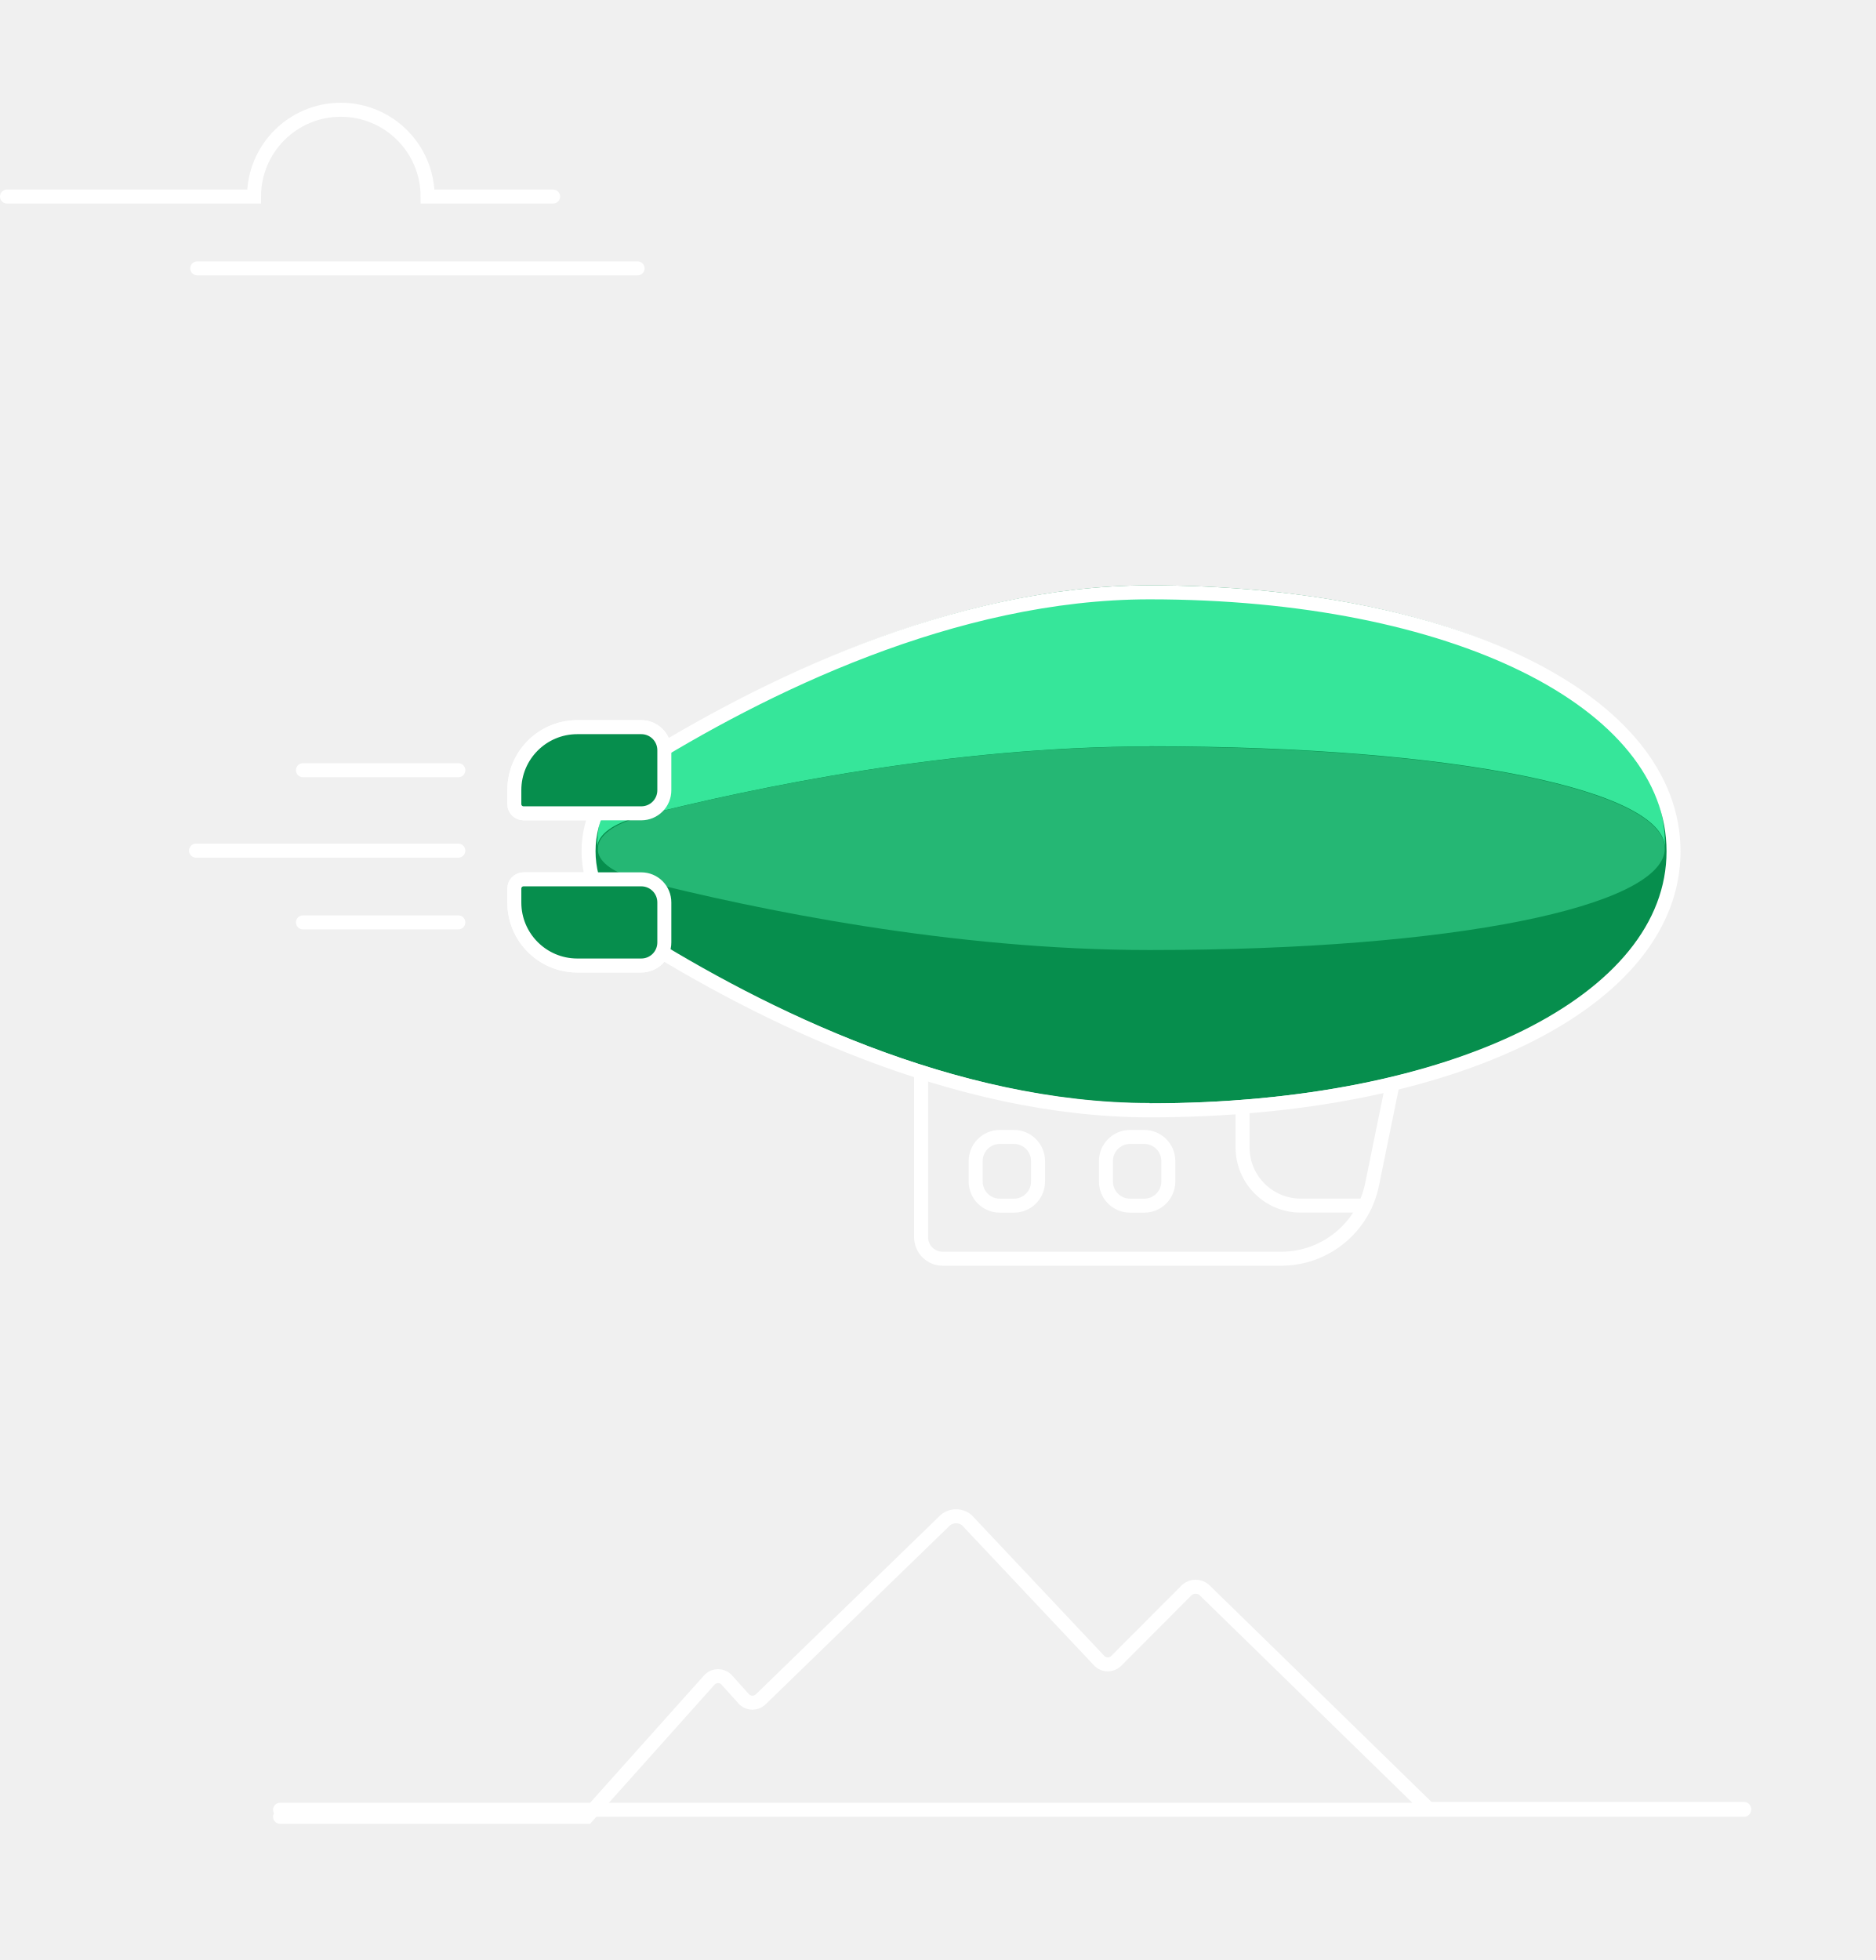
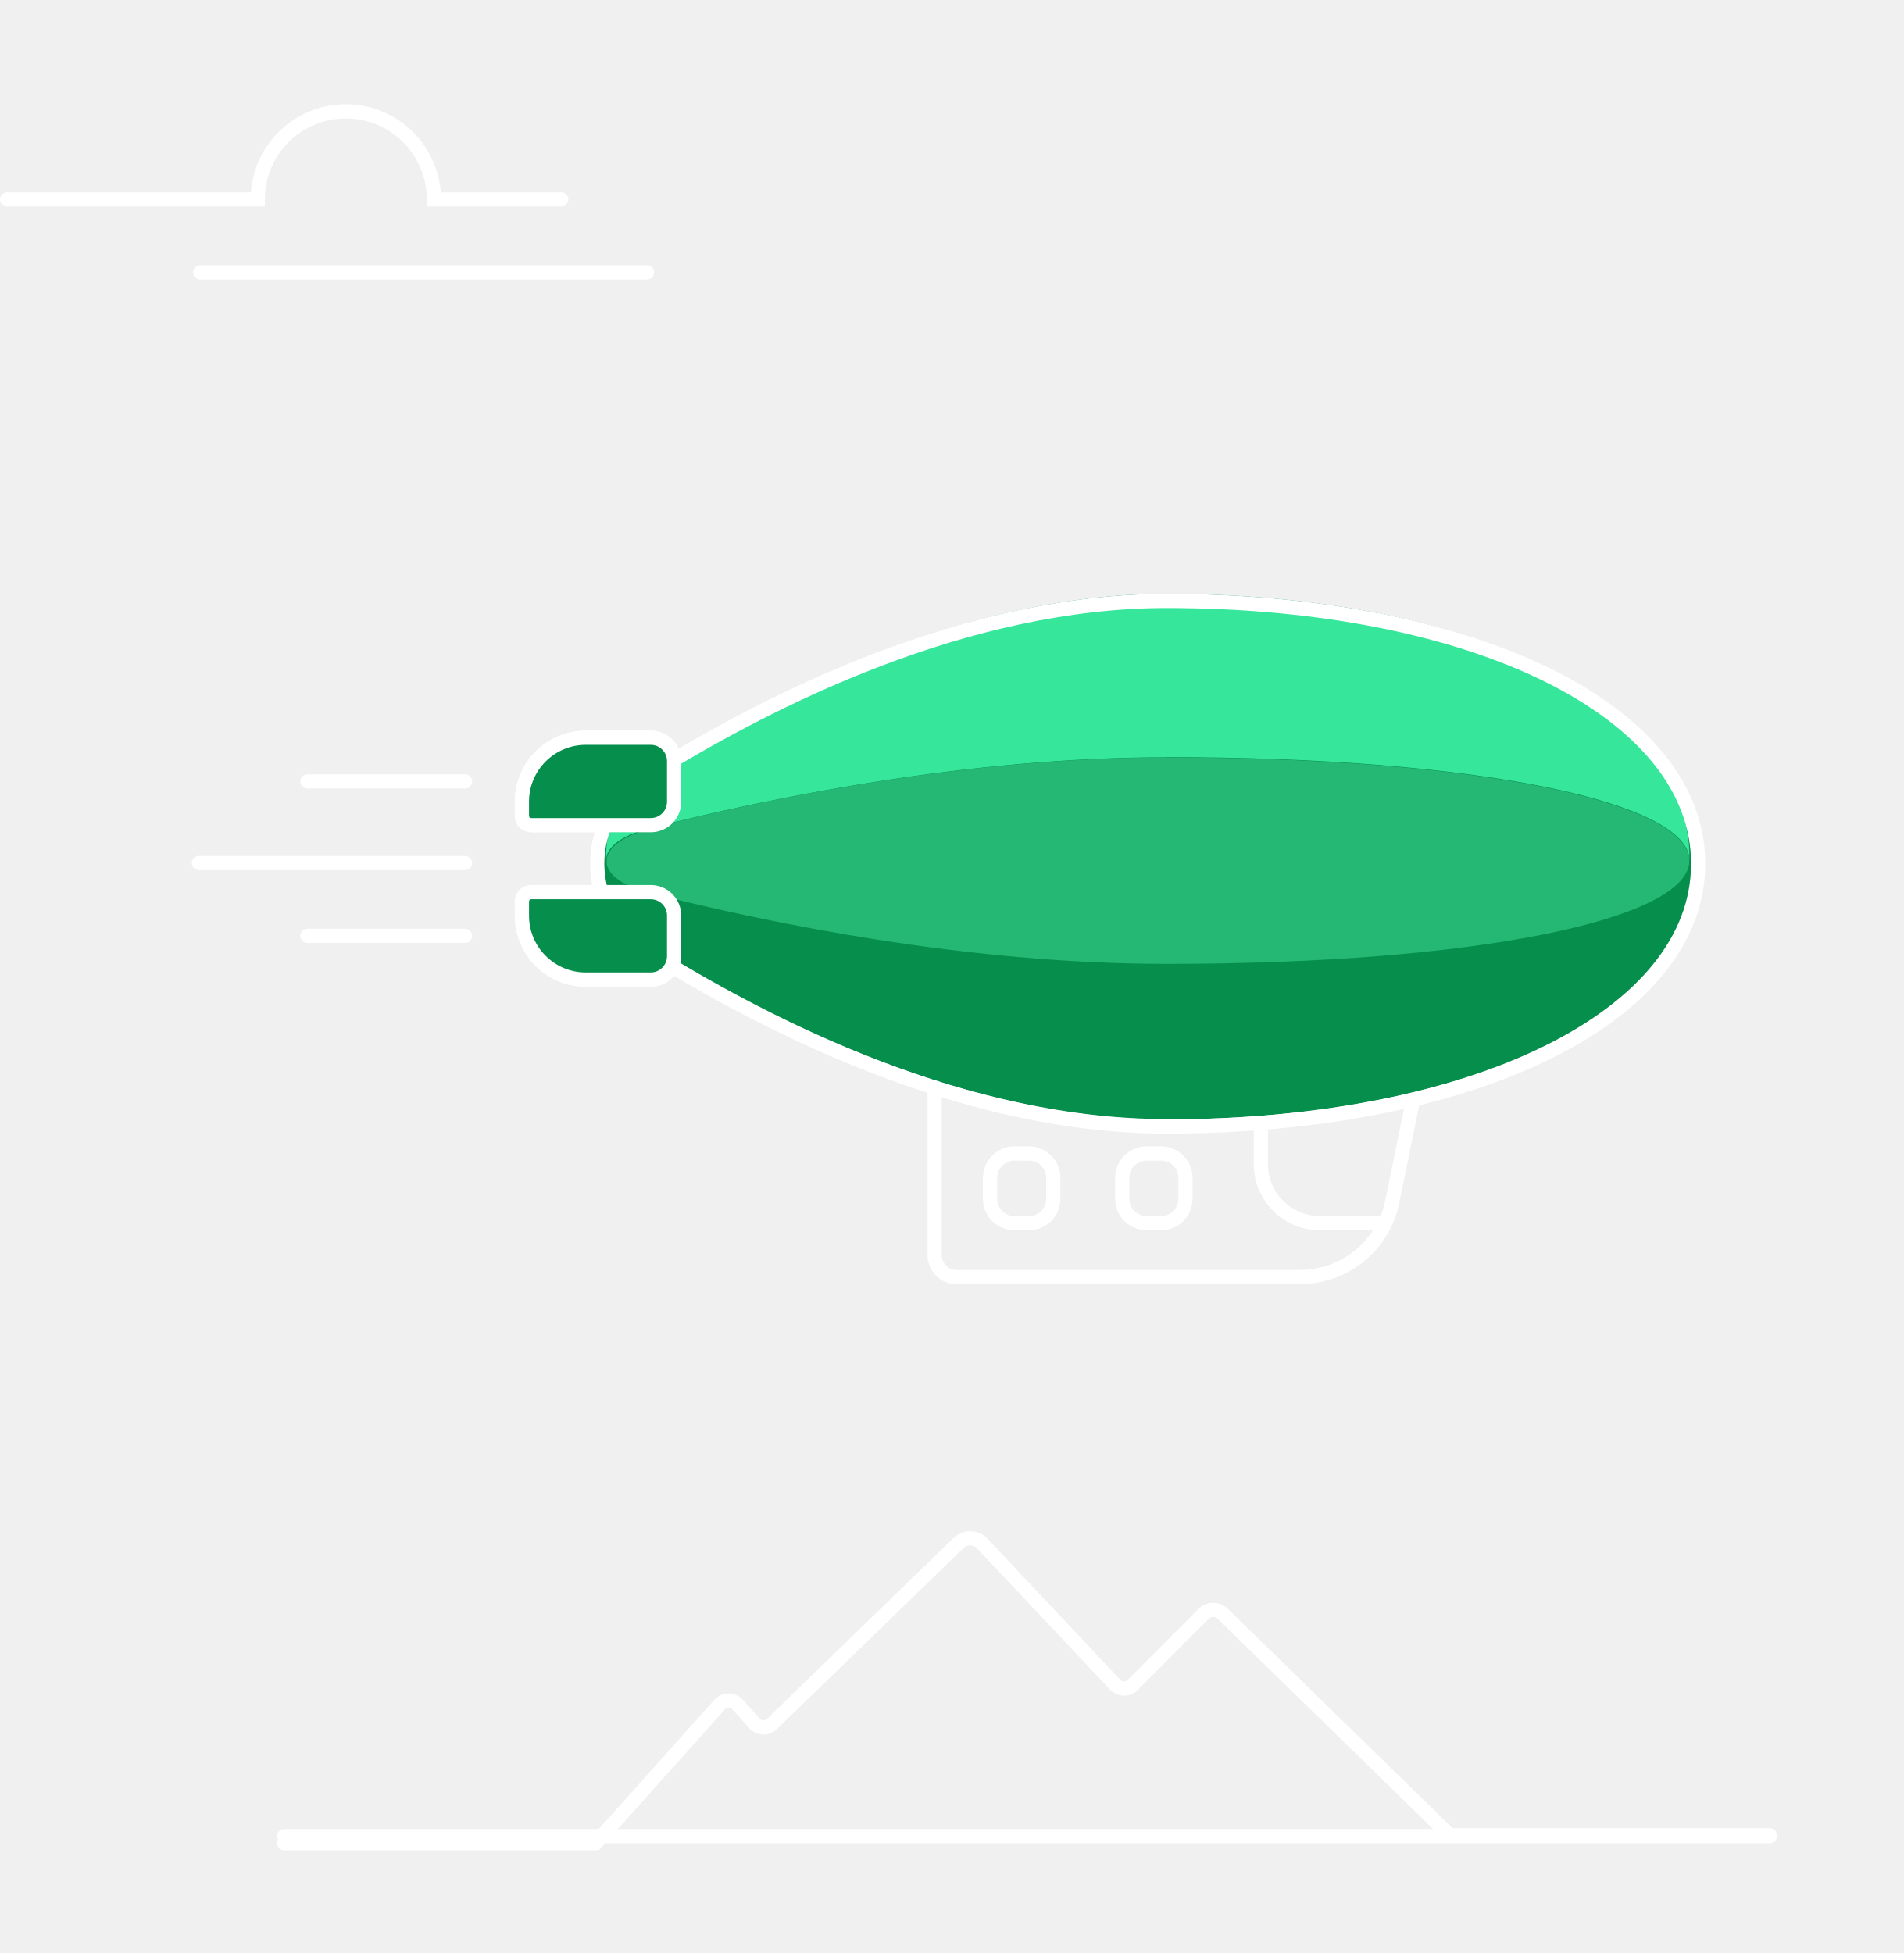
- <svg xmlns="http://www.w3.org/2000/svg" style="background-color: #000" viewBox="0 0 268 280">
-   <g>
+ <svg xmlns="http://www.w3.org/2000/svg" viewBox="0 0 268 275">
+   <g id="airship-cabin">
+     <animateTransform attributeName="transform" type="scale" values="1 1; 1 0.99; 1 1" dur="1s" repeatCount="indefinite" additive="sum" />
+     <animate attributeType="CSS" attributeName="opacity" from="1" to="0" dur="0.25s" repeatCount="1" fill="freeze" begin="3s" />
    <path d="M175.44,249.28h48.36a13.27,13.27,0,0,0,13-10.65l3.74-18.32H172.36v25.89A3.09,3.09,0,0,0,175.44,249.28Z" transform="translate(-40.77 -69.46)" fill="none" stroke="#fff" stroke-linecap="round" stroke-linejoin="round" stroke-width="2" />
    <path d="M235.79,241.69h-9.22a8.31,8.31,0,0,1-8.28-8.31V220.31" transform="translate(-40.77 -69.46)" fill="none" stroke="#fff" stroke-linecap="round" stroke-miterlimit="10" stroke-width="2" />
    <path d="M204.25,231.88h-2.05a3.45,3.45,0,0,0-3.43,3.45v2.92a3.45,3.45,0,0,0,3.43,3.45h2.05a3.45,3.45,0,0,0,3.43-3.45v-2.92A3.44,3.44,0,0,0,204.25,231.88Z" transform="translate(-40.77 -69.46)" fill="none" stroke="#fff" stroke-linecap="round" stroke-linejoin="round" stroke-width="2">
-       <animate attributeType="CSS" attributeName="opacity" from="1" to="0" dur="0.25s" repeatCount="1" fill="freeze" begin="1.8s" />
+       <animate attributeType="CSS" attributeName="opacity" from="1" to="0" dur="0.25s" repeatCount="1" fill="freeze" begin="2.5s" />
    </path>
    <path d="M185.64,231.88h-2.05a3.45,3.45,0,0,0-3.43,3.45v2.92a3.45,3.45,0,0,0,3.43,3.45h2.05a3.45,3.45,0,0,0,3.43-3.45v-2.92A3.45,3.45,0,0,0,185.64,231.88Z" transform="translate(-40.77 -69.46)" fill="none" stroke="#fff" stroke-linecap="round" stroke-linejoin="round" stroke-width="2" />
-     <animateTransform attributeName="transform" type="scale" values="1 1; 1 0.99; 1 1" dur="1s" repeatCount="indefinite" additive="sum" />
-     <animate attributeType="CSS" attributeName="opacity" from="1" to="0" dur="0.25s" repeatCount="1" fill="freeze" begin="2s" />
  </g>
-   <g>
+   <g id="engine-1">
+     <animateTransform attributeName="transform" type="translate" values="0 0; 0 3; 0 0" dur="1s" repeatCount="indefinite" />
+     <animate attributeType="CSS" attributeName="opacity" from="1" to="0" dur="0.5s" repeatCount="1" fill="freeze" begin="3s" />
    <path d="M123.23,173.34h9.16a3.29,3.29,0,0,1,3.29,3.3v5.71a3.29,3.29,0,0,1-3.29,3.3H115.57a1.32,1.32,0,0,1-1.32-1.32v-2a9,9,0,0,1,9-9" transform="translate(-40.77 -69.46)" fill="#068e4d" />
    <path d="M123.23,173.34h9.16a3.29,3.29,0,0,1,3.29,3.3v5.71a3.29,3.29,0,0,1-3.29,3.3H115.57a1.32,1.32,0,0,1-1.32-1.32v-2A9,9,0,0,1,123.23,173.34Z" transform="translate(-40.77 -69.46)" fill="none" stroke="#fff" stroke-linecap="round" stroke-linejoin="round" stroke-width="2" />
    <path d="M123.23,207.39h9.16a3.29,3.29,0,0,0,3.29-3.3v-5.71a3.29,3.29,0,0,0-3.29-3.3H115.57a1.32,1.32,0,0,0-1.32,1.32v2a9,9,0,0,0,9,9" transform="translate(-40.77 -69.46)" fill="#068e4d" />
    <path d="M123.23,207.39h9.16a3.29,3.29,0,0,0,3.29-3.3v-5.71a3.29,3.29,0,0,0-3.29-3.3H115.57a1.32,1.32,0,0,0-1.32,1.32v2A9,9,0,0,0,123.23,207.39Z" transform="translate(-40.77 -69.46)" fill="none" stroke="#fff" stroke-linecap="round" stroke-linejoin="round" stroke-width="2" />
-     <animateTransform attributeName="transform" type="translate" values="0 0; 0 3; 0 0" dur="1s" repeatCount="indefinite" />
-     <animate attributeType="CSS" attributeName="opacity" from="1" to="0" dur="0.5s" repeatCount="1" fill="freeze" begin="2s" />
  </g>
-   <path d="M205,227.08c43.38,0,74.86-15.55,74.86-37s-31.48-37-74.86-37c-27.94,0-55.36,13.53-73.46,24.87a14.3,14.3,0,0,0,0,24.21c18.09,11.33,45.52,24.87,73.46,24.87" transform="translate(-40.77 -69.46)" fill="#068e4d">
-     <animate attributeType="CSS" attributeName="opacity" from="1" to="0" dur="0.5s" repeatCount="1" fill="freeze" begin="2s" />
-   </path>
-   <path d="M205,176.09c-28.23,0-56.07,5.76-72.81,10-3.95,1-6,2.66-6.08,4.34A12.93,12.93,0,0,1,132.18,179c16.74-10.5,44.58-24.68,72.81-24.68,44.81,0,73.64,16,73.64,35.75,0,0.12,0,.24,0,0.37-0.37-7.95-29.1-14.37-73.63-14.37" transform="translate(-40.77 -69.46)" fill="#36e69a">
-     <animateTransform attributeName="transform" type="translate" values="-40.77 -68.86; -40.77 -69.46; -40.77 -68.86" dur="1s" repeatCount="indefinite" />
-     <animate attributeType="CSS" attributeName="opacity" from="1" to="0" dur="0.5s" repeatCount="1" fill="freeze" begin="2s" />
-   </path>
-   <path d="M132.18,195.12c16.74,4.27,44.58,10,72.81,10,44.14,0,72.75-6.32,73.6-14.18-0.86,19.34-29.45,34.86-73.6,34.86-28.23,0-56.07-14.19-72.81-24.68a12.88,12.88,0,0,1-6-10.18c0.26,1.61,2.26,3.18,6,4.14" transform="translate(-40.77 -69.46)" fill="#068e4d">
-     <animateTransform attributeName="transform" type="translate" values="-40.77 -68.86; -40.77 -69.46; -40.77 -68.86" dur="1s" repeatCount="indefinite" />
-     <animate attributeType="CSS" attributeName="opacity" from="1" to="0" dur="0.5s" repeatCount="1" fill="freeze" begin="2s" />
-   </path>
-   <path d="M132.18,186.12c16.74-4.27,44.58-10,72.81-10,44.53,0,73.26,6.43,73.61,14.38,0,0.17,0,.34,0,0.51-0.85,7.86-29.45,14.17-73.6,14.17-28.23,0-56.07-5.76-72.81-10-3.79-1-5.79-2.53-6-4.13l0-.51c0.13-1.69,2.15-3.36,6.1-4.37" transform="translate(-40.77 -69.46)" fill="#25b774">
-     <animateTransform attributeName="transform" type="translate" values="-40.77 -68.86; -40.77 -69.46; -40.77 -68.86" dur="1s" repeatCount="indefinite" />
-     <animate attributeType="CSS" attributeName="opacity" from="1" to="0" dur="0.5s" repeatCount="1" fill="freeze" begin="2s" />
-   </path>
-   <path d="M205,227.08c43.38,0,74.86-15.55,74.86-37s-31.48-37-74.86-37c-27.94,0-55.36,13.53-73.46,24.87a14.3,14.3,0,0,0,0,24.21C149.63,213.54,177.06,227.08,205,227.08Z" transform="translate(-40.77 -68.46)" fill="none" stroke="#fff" stroke-width="2">
-     <animate attributeType="CSS" attributeName="opacity" from="1" to="0" dur="0.5s" repeatCount="1" fill="freeze" begin="2s" />
-   </path>
-   <g>
+   <g id="airship">
+     <animate attributeType="CSS" attributeName="opacity" from="1" to="0" dur="0.5s" repeatCount="1" fill="freeze" begin="3s" />
+     <path d="M205,227.08c43.38,0,74.86-15.55,74.86-37s-31.48-37-74.86-37c-27.94,0-55.36,13.53-73.46,24.87a14.3,14.3,0,0,0,0,24.21c18.09,11.33,45.52,24.87,73.46,24.87" transform="translate(-40.77 -69.46)" fill="#068e4d" />
+     <path d="M205,176.09c-28.23,0-56.07,5.76-72.81,10-3.95,1-6,2.66-6.08,4.34A12.93,12.93,0,0,1,132.18,179c16.74-10.5,44.58-24.68,72.81-24.68,44.81,0,73.64,16,73.64,35.75,0,0.12,0,.24,0,0.37-0.37-7.95-29.1-14.37-73.63-14.37" transform="translate(-40.77 -69.46)" fill="#36e69a">
+       <animateTransform attributeName="transform" type="translate" values="-40.77 -68.86; -40.77 -69.46; -40.77 -68.86" dur="1s" repeatCount="indefinite" />
+     </path>
+     <path d="M132.18,195.12c16.74,4.27,44.58,10,72.81,10,44.14,0,72.75-6.32,73.6-14.18-0.86,19.34-29.45,34.86-73.6,34.86-28.23,0-56.07-14.19-72.81-24.68a12.88,12.88,0,0,1-6-10.18c0.26,1.61,2.26,3.18,6,4.14" transform="translate(-40.77 -69.46)" fill="#068e4d">
+       <animateTransform attributeName="transform" type="translate" values="-40.77 -68.86; -40.77 -69.46; -40.77 -68.86" dur="1s" repeatCount="indefinite" />
+     </path>
+     <path d="M132.18,186.12c16.74-4.27,44.58-10,72.81-10,44.53,0,73.26,6.43,73.61,14.38,0,0.17,0,.34,0,0.51-0.85,7.86-29.45,14.17-73.6,14.17-28.23,0-56.07-5.76-72.81-10-3.79-1-5.79-2.53-6-4.13l0-.51c0.13-1.69,2.15-3.36,6.1-4.37" transform="translate(-40.77 -69.46)" fill="#25b774">
+       <animateTransform attributeName="transform" type="translate" values="-40.77 -68.86; -40.77 -69.46; -40.77 -68.86" dur="1s" repeatCount="indefinite" />
+     </path>
+     <path d="M205,227.08c43.38,0,74.86-15.55,74.86-37s-31.48-37-74.86-37c-27.94,0-55.36,13.53-73.46,24.87a14.3,14.3,0,0,0,0,24.21C149.63,213.54,177.06,227.08,205,227.08Z" transform="translate(-40.77 -68.46)" fill="none" stroke="#fff" stroke-width="2" />
+   </g>
+   <g id="engine-2">
+     <animateTransform attributeName="transform" type="translate" values="0 0; 0 3; 0 0" dur="1s" repeatCount="indefinite" begin="0.5s" />
+     <animate attributeType="CSS" attributeName="opacity" from="1" to="0" dur="0.5s" repeatCount="1" fill="freeze" begin="3s" />
    <path d="M123.23,173.34h9.16a3.29,3.29,0,0,1,3.29,3.3v5.71a3.29,3.29,0,0,1-3.29,3.3H115.57a1.32,1.32,0,0,1-1.32-1.32v-2a9,9,0,0,1,9-9" transform="translate(-40.77 -69.46)" fill="#068e4d" />
    <path d="M123.23,173.34h9.16a3.29,3.29,0,0,1,3.29,3.3v5.71a3.29,3.29,0,0,1-3.29,3.3H115.57a1.32,1.32,0,0,1-1.32-1.32v-2A9,9,0,0,1,123.23,173.34Z" transform="translate(-40.77 -69.46)" fill="none" stroke="#fff" stroke-linecap="round" stroke-linejoin="round" stroke-width="2" />
    <path d="M123.23,207.39h9.16a3.29,3.29,0,0,0,3.29-3.3v-5.71a3.29,3.29,0,0,0-3.29-3.3H115.57a1.32,1.32,0,0,0-1.32,1.32v2a9,9,0,0,0,9,9" transform="translate(-40.77 -69.46)" fill="#068e4d" />
    <path d="M123.23,207.39h9.16a3.29,3.29,0,0,0,3.29-3.3v-5.71a3.29,3.29,0,0,0-3.29-3.3H115.57a1.32,1.32,0,0,0-1.32,1.32v2A9,9,0,0,0,123.23,207.39Z" transform="translate(-40.77 -69.46)" fill="none" stroke="#fff" stroke-linecap="round" stroke-linejoin="round" stroke-width="2" />
-     <animateTransform attributeName="transform" type="translate" values="0 0; 0 3; 0 0" dur="1s" repeatCount="indefinite" begin="0.5s" />
-     <animate attributeType="CSS" attributeName="opacity" from="1" to="0" dur="0.5s" repeatCount="1" fill="freeze" begin="2s" />
  </g>
-   <line x1="28.18" y1="38.34" x2="91.09" y2="38.34" fill="none" stroke="#fff" stroke-linecap="round" stroke-miterlimit="10" stroke-width="2">
-     <animate attributeType="CSS" attributeName="opacity" from="1" to="0" dur="1s" repeatCount="1" begin="1s" fill="freeze" />
-     <animateTransform attributeName="transform" type="translate" from="180 0" to="-40 0" dur="2s" repeatCount="1" fill="freeze" />
-   </line>
-   <path d="M41.77,97.54H77.06a12.4,12.4,0,1,1,24.8,0h17.93" transform="translate(-40.77 -69.46)" fill="none" stroke="#fff" stroke-linecap="round" stroke-miterlimit="10" stroke-width="2">
-     <animate attributeType="CSS" attributeName="opacity" from="1" to="0" dur="1s" repeatCount="1" begin="1s" fill="freeze" />
-     <animateTransform attributeName="transform" type="translate" from="140.77 -69.46" to="-90.77 -69.46" dur="2s" repeatCount="1" fill="freeze" />
-   </path>
-   <line x1="218.19" y1="23.72" x2="257.97" y2="23.72" fill="none" stroke="#fff" stroke-linecap="round" stroke-miterlimit="10" stroke-width="2" transform="translate(280.77 0)">
+   <g id="cloud-1">
+     <animate attributeType="CSS" attributeName="opacity" from="1" to="0" dur="1s" repeatCount="1" begin="2s" fill="freeze" />
+     <line x1="28.18" y1="38.34" x2="91.09" y2="38.34" fill="none" stroke="#fff" stroke-linecap="round" stroke-miterlimit="10" stroke-width="2">
+       <animateTransform attributeName="transform" type="translate" from="180 0" to="-40 0" dur="3s" repeatCount="1" fill="freeze" />
+     </line>
+     <path d="M41.77,97.54H77.06a12.4,12.4,0,1,1,24.8,0h17.93" transform="translate(-40.77 -69.46)" fill="none" stroke="#fff" stroke-linecap="round" stroke-miterlimit="10" stroke-width="2">
+       <animateTransform attributeName="transform" type="translate" from="140.77 -69.46" to="-90.77 -69.46" dur="3s" repeatCount="1" fill="freeze" />
+     </path>
+   </g>
+   <g id="cloud-2">
    <animate attributeType="CSS" attributeName="opacity" from="1" to="0" dur="1s" repeatCount="1" fill="freeze" begin="2s" />
-     <animateTransform attributeName="transform" type="translate" from="180.77 0" to="-100.77 0" dur="2s" repeatCount="1" fill="freeze" begin="1s" />
-   </line>
-   <path d="M278.75,82.91H251.39a12.4,12.4,0,1,0-24.8,0H208.65" transform="translate(240.77 -69.46)" fill="none" stroke="#fff" stroke-linecap="round" stroke-miterlimit="10" stroke-width="2">
-     <animate attributeType="CSS" attributeName="opacity" from="1" to="0" dur="1s" repeatCount="1" fill="freeze" begin="2s" />
-     <animateTransform attributeName="transform" type="translate" from="140.77 -69.46" to="-150.77 -69.46" dur="2s" repeatCount="1" fill="freeze" begin="1s" />
-   </path>
-   <line x1="246.24" y1="13.45" x2="268.43" y2="13.45" fill="none" stroke="#fff" stroke-linecap="round" stroke-miterlimit="10" stroke-width="2" transform="translate(280.77 0)">
-     <animate attributeType="CSS" attributeName="opacity" from="1" to="0" dur="1s" repeatCount="1" fill="freeze" begin="2s" />
-     <animateTransform attributeName="transform" type="translate" from="180.77 0" to="-110.77 0" dur="2s" repeatCount="1" fill="freeze" begin="1s" />
-   </line>
-   <line x1="65.48" y1="110.03" x2="43.28" y2="110.03" fill="none" stroke="#fff" stroke-linecap="round" stroke-miterlimit="10" stroke-width="2">
-     <animate attributeName="x2" from="35" to="43.28" dur="0.4s" repeatCount="indefinite" />
-     <animate attributeType="CSS" attributeName="opacity" from="1" to="0" dur="0.5s" repeatCount="1" fill="freeze" begin="2s" />
-   </line>
-   <line x1="65.48" y1="131.77" x2="43.28" y2="131.77" fill="none" stroke="#fff" stroke-linecap="round" stroke-miterlimit="10" stroke-width="2">
-     <animate attributeName="x2" from="35" to="43.28" dur="0.4s" repeatCount="indefinite" begin="0.2s" />
-     <animate attributeType="CSS" attributeName="opacity" from="1" to="0" dur="0.5s" repeatCount="1" fill="freeze" begin="2s" />
-   </line>
-   <line x1="65.48" y1="121.52" x2="28" y2="121.52" fill="none" stroke="#fff" stroke-linecap="round" stroke-miterlimit="10" stroke-width="2">
-     <animate attributeName="x2" from="20" to="28" dur="0.4s" repeatCount="indefinite" begin="0.1s" />
-     <animate attributeType="CSS" attributeName="opacity" from="1" to="0" dur="0.5s" repeatCount="1" fill="freeze" begin="2s" />
-   </line>
+     <line x1="218.19" y1="23.72" x2="257.97" y2="23.72" fill="none" stroke="#fff" stroke-linecap="round" stroke-miterlimit="10" stroke-width="2" transform="translate(280.77 0)">
+       <animateTransform attributeName="transform" type="translate" from="180.77 0" to="-100.77 0" dur="3s" repeatCount="1" fill="freeze" begin="1s" />
+     </line>
+     <path d="M278.75,82.91H251.39a12.4,12.4,0,1,0-24.8,0H208.65" transform="translate(240.77 -69.46)" fill="none" stroke="#fff" stroke-linecap="round" stroke-miterlimit="10" stroke-width="2">
+       <animateTransform attributeName="transform" type="translate" from="140.77 -69.46" to="-150.77 -69.46" dur="3s" repeatCount="1" fill="freeze" begin="1s" />
+     </path>
+     <line x1="246.24" y1="13.45" x2="268.43" y2="13.45" fill="none" stroke="#fff" stroke-linecap="round" stroke-miterlimit="10" stroke-width="2" transform="translate(280.77 0)">
+       <animateTransform attributeName="transform" type="translate" from="180.77 0" to="-110.77 0" dur="3s" repeatCount="1" fill="freeze" begin="1s" />
+     </line>
+   </g>
+   <g id="exhaust">
+     <animate attributeType="CSS" attributeName="opacity" from="1" to="0" dur="0.5s" repeatCount="1" fill="freeze" begin="3s" />
+     <line x1="65.48" y1="110.03" x2="43.28" y2="110.03" fill="none" stroke="#fff" stroke-linecap="round" stroke-miterlimit="10" stroke-width="2">
+       <animate attributeName="x2" from="35" to="43.28" dur="0.4s" repeatCount="indefinite" />
+     </line>
+     <line x1="65.48" y1="131.77" x2="43.28" y2="131.77" fill="none" stroke="#fff" stroke-linecap="round" stroke-miterlimit="10" stroke-width="2">
+       <animate attributeName="x2" from="35" to="43.28" dur="0.4s" repeatCount="indefinite" begin="0.2s" />
+     </line>
+     <line x1="65.48" y1="121.52" x2="28" y2="121.52" fill="none" stroke="#fff" stroke-linecap="round" stroke-miterlimit="10" stroke-width="2">
+       <animate attributeName="x2" from="20" to="28" dur="0.4s" repeatCount="indefinite" begin="0.1s" />
+     </line>
+   </g>
  <path d="M289.94,327.88H244.88L212.8,296.58a1.89,1.89,0,0,0-2.44,0l-10.2,10.23a1.72,1.72,0,0,1-2.25,0l-19-20.17a2.4,2.4,0,0,0-3.1,0l-26.42,25.64a1.71,1.71,0,0,1-2.25,0l-2.63-2.92a1.71,1.71,0,0,0-2.31,0L124.63,329H80.78" transform="translate(-40.77 -69.46)" fill="none" stroke="#fff" stroke-linecap="round" stroke-miterlimit="10" stroke-width="2">
-     <animate attributeName="d" values="M 289.94 327.88 L 244.88 327.88 L 212.8 296.58 C 212.459 296.292 212.027 296.134 211.58 296.134 C 211.133 296.134 210.701 296.292 210.36 296.58 L 200.16 306.81 C 199.848 307.08 199.448 307.229 199.035 307.229 C 198.622 307.229 198.222 307.08 197.91 306.81 C 191.577 300.087 185.243 293.363 178.91 286.64 C 178.477 286.274 177.927 286.072 177.36 286.072 C 176.793 286.072 176.243 286.274 175.81 286.64 C 167.003 295.187 158.197 303.733 149.39 312.28 C 149.079 312.552 148.679 312.702 148.265 312.702 C 147.851 312.702 147.451 312.552 147.14 312.28 C 146.263 311.307 145.387 310.333 144.51 309.36 C 144.195 309.071 143.782 308.911 143.355 308.911 C 142.928 308.911 142.515 309.071 142.2 309.36 C 136.343 315.907 130.487 322.453 124.63 329 L 80.78 329; M 289.94 328 L 271.982 328 L 254.024 328 C 248.038 328 242.052 328 236.066 328 C 230.08 328 224.094 328 218.108 328 L 200.15 328 C 199.29 328 198.59 328 197.9 328 C 191.567 328 185.233 328 178.9 328 C 178.525 328 178.198 328 177.905 328 C 177.612 328 177.353 328 177.114 328 C 176.874 328 176.655 328 176.44 328 C 176.226 328 176.018 328 175.8 328 C 165.033 328 154.267 328 143.5 328 C 143.282 328 143.085 328 142.904 328 C 142.722 328 142.557 328 142.403 328 C 142.249 328 142.106 328 141.97 328 C 141.834 328 141.704 328 141.575 328 C 141.447 328 141.32 328 141.19 328 L 80.78 328" dur="0.5s" repeatCount="1" begin="1.5s" fill="freeze" />
+     <animate attributeName="d" values="M 289.94 327.88 L 244.88 327.88 L 212.8 296.58 C 212.459 296.292 212.027 296.134 211.58 296.134 C 211.133 296.134 210.701 296.292 210.36 296.58 L 200.16 306.81 C 199.848 307.08 199.448 307.229 199.035 307.229 C 198.622 307.229 198.222 307.08 197.91 306.81 C 191.577 300.087 185.243 293.363 178.91 286.64 C 178.477 286.274 177.927 286.072 177.36 286.072 C 176.793 286.072 176.243 286.274 175.81 286.64 C 167.003 295.187 158.197 303.733 149.39 312.28 C 149.079 312.552 148.679 312.702 148.265 312.702 C 147.851 312.702 147.451 312.552 147.14 312.28 C 146.263 311.307 145.387 310.333 144.51 309.36 C 144.195 309.071 143.782 308.911 143.355 308.911 C 142.928 308.911 142.515 309.071 142.2 309.36 C 136.343 315.907 130.487 322.453 124.63 329 L 80.78 329; M 289.94 328 L 271.982 328 L 254.024 328 C 248.038 328 242.052 328 236.066 328 C 230.08 328 224.094 328 218.108 328 L 200.15 328 C 199.29 328 198.59 328 197.9 328 C 191.567 328 185.233 328 178.9 328 C 178.525 328 178.198 328 177.905 328 C 177.612 328 177.353 328 177.114 328 C 176.874 328 176.655 328 176.44 328 C 176.226 328 176.018 328 175.8 328 C 165.033 328 154.267 328 143.5 328 C 143.282 328 143.085 328 142.904 328 C 142.722 328 142.557 328 142.403 328 C 142.249 328 142.106 328 141.97 328 C 141.834 328 141.704 328 141.575 328 C 141.447 328 141.32 328 141.19 328 L 80.78 328" dur="0.5s" repeatCount="1" begin="2.5s" fill="freeze" />
  </path>
  <path d="M289.94,328H200.15c-0.86,0-1.56,0-2.25,0h-19c-1.5,0-2.23,0-3.1,0h-32.3c-1.09,0-1.66,0-2.31,0H80.78" transform="translate(-40.77 -69.46)" fill="none" stroke="#fff" stroke-linecap="round" stroke-miterlimit="10" stroke-width="2" />
  <path d="M 206.677 240.682 C 207.319 240.036 207.68 239.161 207.68 238.25 C 207.68 237.277 207.68 236.303 207.68 235.33 C 207.682 234.726 207.525 234.132 207.224 233.609 C 206.924 233.085 206.491 232.649 205.969 232.346 C 205.447 232.042 204.854 231.882 204.25 231.88 C 204.25 231.88 204.25 231.88 204.25 231.88 L 202.2 231.88 C 201.289 231.885 200.416 232.251 199.773 232.898 C 199.131 233.544 198.77 234.419 198.77 235.33 L 198.77 238.25 C 198.77 239.161 199.131 240.036 199.773 240.682 C 200.416 241.329 201.289 241.695 202.2 241.7 C 202.883 241.7 203.567 241.7 204.25 241.7 C 205.161 241.695 206.034 241.329 206.677 240.682" transform="translate(-40.77 -69.46)" fill="none" stroke="#fff" stroke-width="2" opacity="0">
-     <animate attributeName="d" type="translate" values="M 207.68 238.25 C 207.68 237.277 207.68 236.303 207.68 235.33 C 207.682 234.726 207.525 234.132 207.224 233.609 C 206.924 233.085 206.491 232.649 205.969 232.346 C 205.447 232.042 204.854 231.882 204.25 231.88 L 204.25 231.88 C 203.567 231.88 202.883 231.88 202.2 231.88 C 201.289 231.885 200.416 232.251 199.773 232.898 C 199.131 233.544 198.77 234.419 198.77 235.33 L 198.77 238.25 C 198.77 239.161 199.131 240.036 199.773 240.682 C 200.416 241.329 201.289 241.695 202.2 241.7 L 204.25 241.7 C 205.161 241.695 206.034 241.329 206.677 240.682 C 207.319 240.036 207.68 239.161 207.68 238.25;       M 245.484 220.254 C 242.202 216.961 240.355 212.499 240.35 207.85 C 240.35 195.233 240.35 182.617 240.35 170 C 240.355 165.351 242.202 160.889 245.484 157.596 C 248.765 154.303 253.221 152.441 257.87 152.42 L 275 152.42 C 279.647 152.444 284.1 154.307 287.38 157.6 C 290.659 160.892 292.505 165.353 292.51 170 C 292.51 176.305 292.51 182.61 292.51 188.915 L 292.51 207.83 C 292.507 212.48 290.663 216.944 287.384 220.24 C 284.105 223.537 279.65 225.404 275 225.43 L 275 225.43 C 269.29 225.43 263.58 225.43 257.87 225.43 C 253.221 225.409 248.765 223.547 245.484 220.254" dur="0.5s" repeatCount="1" fill="freeze" begin="2s" />
-     <animate attributeType="CSS" attributeName="opacity" from="0" to="1" dur="0.5s" repeatCount="1" fill="freeze" begin="1.8s" />
+     <animate attributeName="d" type="translate" values="M 207.68 238.25 C 207.68 237.277 207.68 236.303 207.68 235.33 C 207.682 234.726 207.525 234.132 207.224 233.609 C 206.924 233.085 206.491 232.649 205.969 232.346 C 205.447 232.042 204.854 231.882 204.25 231.88 L 204.25 231.88 C 203.567 231.88 202.883 231.88 202.2 231.88 C 201.289 231.885 200.416 232.251 199.773 232.898 C 199.131 233.544 198.77 234.419 198.77 235.33 L 198.77 238.25 C 198.77 239.161 199.131 240.036 199.773 240.682 C 200.416 241.329 201.289 241.695 202.2 241.7 L 204.25 241.7 C 205.161 241.695 206.034 241.329 206.677 240.682 C 207.319 240.036 207.68 239.161 207.68 238.25;       M 245.484 220.254 C 242.202 216.961 240.355 212.499 240.35 207.85 C 240.35 195.233 240.35 182.617 240.35 170 C 240.355 165.351 242.202 160.889 245.484 157.596 C 248.765 154.303 253.221 152.441 257.87 152.42 L 275 152.42 C 279.647 152.444 284.1 154.307 287.38 157.6 C 290.659 160.892 292.505 165.353 292.51 170 C 292.51 176.305 292.51 182.61 292.51 188.915 L 292.51 207.83 C 292.507 212.48 290.663 216.944 287.384 220.24 C 284.105 223.537 279.65 225.404 275 225.43 L 275 225.43 C 269.29 225.43 263.58 225.43 257.87 225.43 C 253.221 225.409 248.765 223.547 245.484 220.254" dur="0.5s" repeatCount="1" fill="freeze" begin="3s" />
+     <animate attributeType="CSS" attributeName="opacity" from="0" to="1" dur="0.5s" repeatCount="1" fill="freeze" begin="2.5s" />
  </path>
  <g transform="translate(-100 35)" opacity="0">
+     <animate attributeType="CSS" attributeName="opacity" from="0" to="1" dur="0.5s" repeatCount="1" fill="freeze" begin="3s" />
+     <animateTransform attributeName="transform" type="translate" from="-100 35" to="10 35" dur="0.5s" repeatCount="1" fill="freeze" begin="3s" />
    <path d="M91.14,327.79a2.2,2.2,0,0,1-2-2.36l13.66-193.17c1.1-15.49-4.8-21.92-8.75-24.47a1.35,1.35,0,0,1,.53-2.45C103,104,122.18,104,120,134.19L106.43,326.67a2.2,2.2,0,0,1-2.35,2Z" transform="translate(-54.48 -104.9)" fill="#fff" />
    <path d="M124.5,328.17a2.2,2.2,0,0,1-2.17-2.23l2.24-193.63c0.19-15.53-6.07-21.61-10.16-23.91a1.35,1.35,0,0,1,.39-2.47c8.36-1.9,27.49-3,27.15,27.28l-2.25,192.93a2.2,2.2,0,0,1-2.22,2.18Z" transform="translate(-54.48 -104.9)" fill="#fff" />
-     <animate attributeType="CSS" attributeName="opacity" from="0" to="1" dur="0.5s" repeatCount="1" fill="freeze" begin="2.5s" />
-     <animateTransform attributeName="transform" type="translate" from="-100 35" to="10 35" dur="0.5s" repeatCount="1" fill="freeze" begin="2.5s" />
  </g>
  <g transform="translate(-100 35)" opacity="0">
+     <animate attributeType="CSS" attributeName="opacity" from="0" to="1" dur="0.5s" repeatCount="1" fill="freeze" begin="3s" />
+     <animateTransform attributeName="transform" type="translate" from="-100 35" to="10 35" dur="0.5s" repeatCount="1" fill="freeze" begin="3s" />
    <path d="M257.5,259.82H196.76V245.63h55.09a9.92,9.92,0,0,1,9.9,9.93,4.26,4.26,0,0,1-4.25,4.25" transform="translate(-54.48 -104.9)" fill="#a67ee5" />
    <path d="M257.5,259.82H196.76V245.63h55.09a9.92,9.92,0,0,1,9.9,9.93A4.26,4.26,0,0,1,257.5,259.82Z" transform="translate(-54.48 -104.9)" fill="none" stroke="#fff" stroke-miterlimit="10" stroke-width="2" />
    <polygon points="130.99 223.41 117.02 223.41 110.71 181.82 124.68 181.82 130.99 223.41" fill="#a67ee5" />
    <polygon points="130.99 223.41 117.02 223.41 110.71 181.82 124.68 181.82 130.99 223.41" fill="none" stroke="#fff" stroke-miterlimit="10" stroke-width="2" />
    <polygon points="180.54 223.41 166.58 223.41 160.28 181.82 174.24 181.82 180.54 223.41" fill="#a67ee5" />
    <polygon points="180.54 223.41 166.58 223.41 160.28 181.82 174.24 181.82 180.54 223.41" fill="none" stroke="#fff" stroke-miterlimit="10" stroke-width="2" />
    <path d="M281.33,272.45H225.44a5.59,5.59,0,0,1-5.53-4.77l-10.86-72.24a17.71,17.71,0,0,0-12.49-31.31H141.48L141.16,267l15.77,23.35,47.19,8.39a12.3,12.3,0,0,0,4.22.75h73a13.53,13.53,0,0,0,0-27.06" transform="translate(-54.48 -104.9)" fill="#a67ee5" />
    <path d="M281.33,272.45H225.44a5.59,5.59,0,0,1-5.53-4.77l-10.86-72.24a17.71,17.71,0,0,0-12.49-31.31H141.48L141.16,267l15.77,23.35,47.19,8.39a12.3,12.3,0,0,0,4.22.75h73A13.53,13.53,0,0,0,281.33,272.45Z" transform="translate(-54.48 -104.9)" fill="none" stroke="#fff" stroke-miterlimit="10" stroke-width="2" />
    <path d="M162.42,267.69l-10.86-72.24a17.71,17.71,0,1,0-29-13.61,18,18,0,0,0,.79,5.25L138.65,289a12.36,12.36,0,0,0,12.21,10.54h73a13.53,13.53,0,0,0,0-27.05H167.95a5.62,5.62,0,0,1-5.53-4.78" transform="translate(-54.48 -104.9)" fill="#a67ee5" />
    <path d="M162.42,267.69l-10.86-72.24a17.71,17.71,0,1,0-29-13.61,18,18,0,0,0,.79,5.25L138.65,289a12.36,12.36,0,0,0,12.21,10.54h73a13.53,13.53,0,0,0,0-27.05H167.95A5.62,5.62,0,0,1,162.42,267.69Z" transform="translate(-54.48 -104.9)" fill="none" stroke="#fff" stroke-miterlimit="10" stroke-width="2" />
    <path d="M206.26,259.82h-72l-2.13-14.19H200.6a9.92,9.92,0,0,1,9.9,9.93,4.26,4.26,0,0,1-4.25,4.25" transform="translate(-54.48 -104.9)" fill="#a67ee5" />
    <path d="M206.26,259.82h-72l-2.13-14.19H200.6a9.92,9.92,0,0,1,9.9,9.93A4.26,4.26,0,0,1,206.26,259.82Z" transform="translate(-54.48 -104.9)" fill="none" stroke="#fff" stroke-miterlimit="10" stroke-width="2" />
    <line x1="97.08" y1="90.54" x2="154.57" y2="90.54" fill="none" stroke="#fff" stroke-linecap="round" stroke-miterlimit="10" stroke-width="2" />
-     <animate attributeType="CSS" attributeName="opacity" from="0" to="1" dur="0.5s" repeatCount="1" fill="freeze" begin="2s" />
-     <animateTransform attributeName="transform" type="translate" from="-100 35" to="10 35" dur="0.5s" repeatCount="1" fill="freeze" begin="2s" />
  </g>
  <g transform="translate(-100 34)" opacity="0">
+     <animate attributeType="CSS" attributeName="opacity" from="0" to="1" dur="0.5s" repeatCount="1" fill="freeze" begin="3s" />
+     <animateTransform attributeName="transform" type="translate" from="-100 34" to="10 34" dur="0.5s" repeatCount="1" fill="freeze" begin="3.2s" />
+     <animateTransform attributeName="transform" type="rotate" values="5 100 200; -4 100 200; 3 100 200; -2 100 200; 0 100 200" dur="1.5s" repeatCount="1" fill="freeze" begin="3.2s" additive="sum" calcMode="pased" />
    <path d="M79.18,194A131,131,0,0,1,94.77,220.9a255,255,0,0,1-20.08-23.55,259,259,0,0,1-17.07-25.88A131.72,131.72,0,0,1,79.18,194" transform="translate(-54.48 -104.9)" fill="#36e69a" />
    <path d="M80.94,214.39a127.19,127.19,0,0,1,22.8,20.49A242.09,242.09,0,0,1,77.9,219.17a235.86,235.86,0,0,1-23.42-18.7,119.82,119.82,0,0,1,26.46,13.92" transform="translate(-54.48 -104.9)" fill="#36e69a" />
    <path d="M93.66,205.48a258.38,258.38,0,0,0,10.08,29.39,125.63,125.63,0,0,0-4.5-30.52,135.9,135.9,0,0,0-12.06-29.44,260.33,260.33,0,0,0,6.47,30.57" transform="translate(-54.48 -104.9)" fill="#36e69a" />
    <path d="M107.32,213.52a250.14,250.14,0,0,0,2.06,30.67,119.93,119.93,0,0,0,3.76-30.05,131.24,131.24,0,0,0-4-31.36,238.1,238.1,0,0,0-1.87,30.74" transform="translate(-54.48 -104.9)" fill="#25b774" />
    <path d="M83.08,229.56a121.93,121.93,0,0,1,26.29,14.64A225.91,225.91,0,0,1,81.21,235a228.11,228.11,0,0,1-26.37-12.69,113.61,113.61,0,0,1,28.25,7.29" transform="translate(-54.48 -104.9)" fill="#25b774" />
    <path d="M88.06,243.83A118.11,118.11,0,0,1,115.62,255a211,211,0,0,1-28.78-5.6,220.87,220.87,0,0,1-27.42-9.33,114,114,0,0,1,28.65,3.73" transform="translate(-54.48 -104.9)" fill="#25b774" />
    <path d="M118.71,224.79a238,238,0,0,0-3.1,30.25,117.11,117.11,0,0,0,8.82-28.54,127.44,127.44,0,0,0,1.42-31.19,213.92,213.92,0,0,0-7.15,29.48" transform="translate(-54.48 -104.9)" fill="#25b774" />
    <path d="M98.86,262a118.24,118.24,0,0,1,27.07,12.34,212.3,212.3,0,0,1-28.53-6.79,220.78,220.78,0,0,1-27-10.45A114.06,114.06,0,0,1,98.86,262" transform="translate(-54.48 -104.9)" fill="#068e4d" />
    <path d="M130.27,244.29a236.56,236.56,0,0,0-4.34,30.1,116.94,116.94,0,0,0,10-28.16,127.42,127.42,0,0,0,2.71-31.1,214.43,214.43,0,0,0-8.36,29.16" transform="translate(-54.48 -104.9)" fill="#068e4d" />
    <path d="M108.9,280.69a118.21,118.21,0,0,1,26.54,13.47,213.62,213.62,0,0,1-28.23-8,221.65,221.65,0,0,1-26.55-11.57,113.82,113.82,0,0,1,28.24,6.08" transform="translate(-54.48 -104.9)" fill="#068e4d" />
    <path d="M141,264.26a236.09,236.09,0,0,0-5.58,29.9,117.46,117.46,0,0,0,11.15-27.73,127.2,127.2,0,0,0,4-31A214.24,214.24,0,0,0,141,264.26" transform="translate(-54.48 -104.9)" fill="#068e4d" />
    <path d="M92.62,217.67A529.26,529.26,0,0,1,149.48,328" transform="translate(-54.48 -104.9)" fill="none" stroke="#36e69a" stroke-linecap="round" stroke-linejoin="round" stroke-width="2" />
-     <animate attributeType="CSS" attributeName="opacity" from="0" to="1" dur="0.5s" repeatCount="1" fill="freeze" begin="2s" />
-     <animateTransform attributeName="transform" type="translate" from="-100 34" to="10 34" dur="0.5s" repeatCount="1" fill="freeze" begin="2.2s" />
-     <animateTransform attributeName="transform" type="rotate" values="5 100 200; -4 100 200; 3 100 200; -2 100 200; 0 100 200" dur="1.5s" repeatCount="1" fill="freeze" begin="2.2s" additive="sum" calcMode="pased" />
+   </g>
+   <mask id="window" fill="#fff">
+     <path d="M35.52,73.53 L18.39,73.53 C8.709,73.486 0.881,65.631 0.87,55.95 L0.87,18.1 C0.881,8.419 8.709,0.564 18.39,0.52 L35.52,0.52 C45.197,0.569 53.019,8.423 53.03,18.1 L53.03,55.93 C53.025,65.613 45.203,73.475 35.52,73.53" transform="translate(200 83)">
+     </path>
+   </mask>
+   <g mask="url(#window)">
+     <g id="clouds" transform="translate(300 90)">
+       <animateTransform attributeName="transform" type="translate" from="300 90" to="-100 90" dur="5s" repeatCount="indefinite" begin="3s" />
+       <line x1="28.18" y1="38.34" x2="91.09" y2="38.34" fill="none" stroke="#fff" stroke-linecap="round" stroke-miterlimit="10" stroke-width="2" />
+       <path d="M41.77,97.54H77.06a12.4,12.4,0,1,1,24.8,0h17.93" transform="translate(-40.77 -69.46)" fill="none" stroke="#fff" stroke-linecap="round" stroke-miterlimit="10" stroke-width="2" />
+       <line x1="218.19" y1="23.72" x2="257.97" y2="23.72" fill="none" stroke="#fff" stroke-linecap="round" stroke-miterlimit="10" stroke-width="2" />
+       <path d="M278.75,82.91H251.39a12.4,12.4,0,1,0-24.8,0H208.65" transform="translate(-40.77 -69.46)" fill="none" stroke="#fff" stroke-linecap="round" stroke-miterlimit="10" stroke-width="2" />
+       <line x1="246.24" y1="13.45" x2="268.43" y2="13.45" fill="none" stroke="#fff" stroke-linecap="round" stroke-miterlimit="10" stroke-width="2" />
+     </g>
  </g>
</svg>
